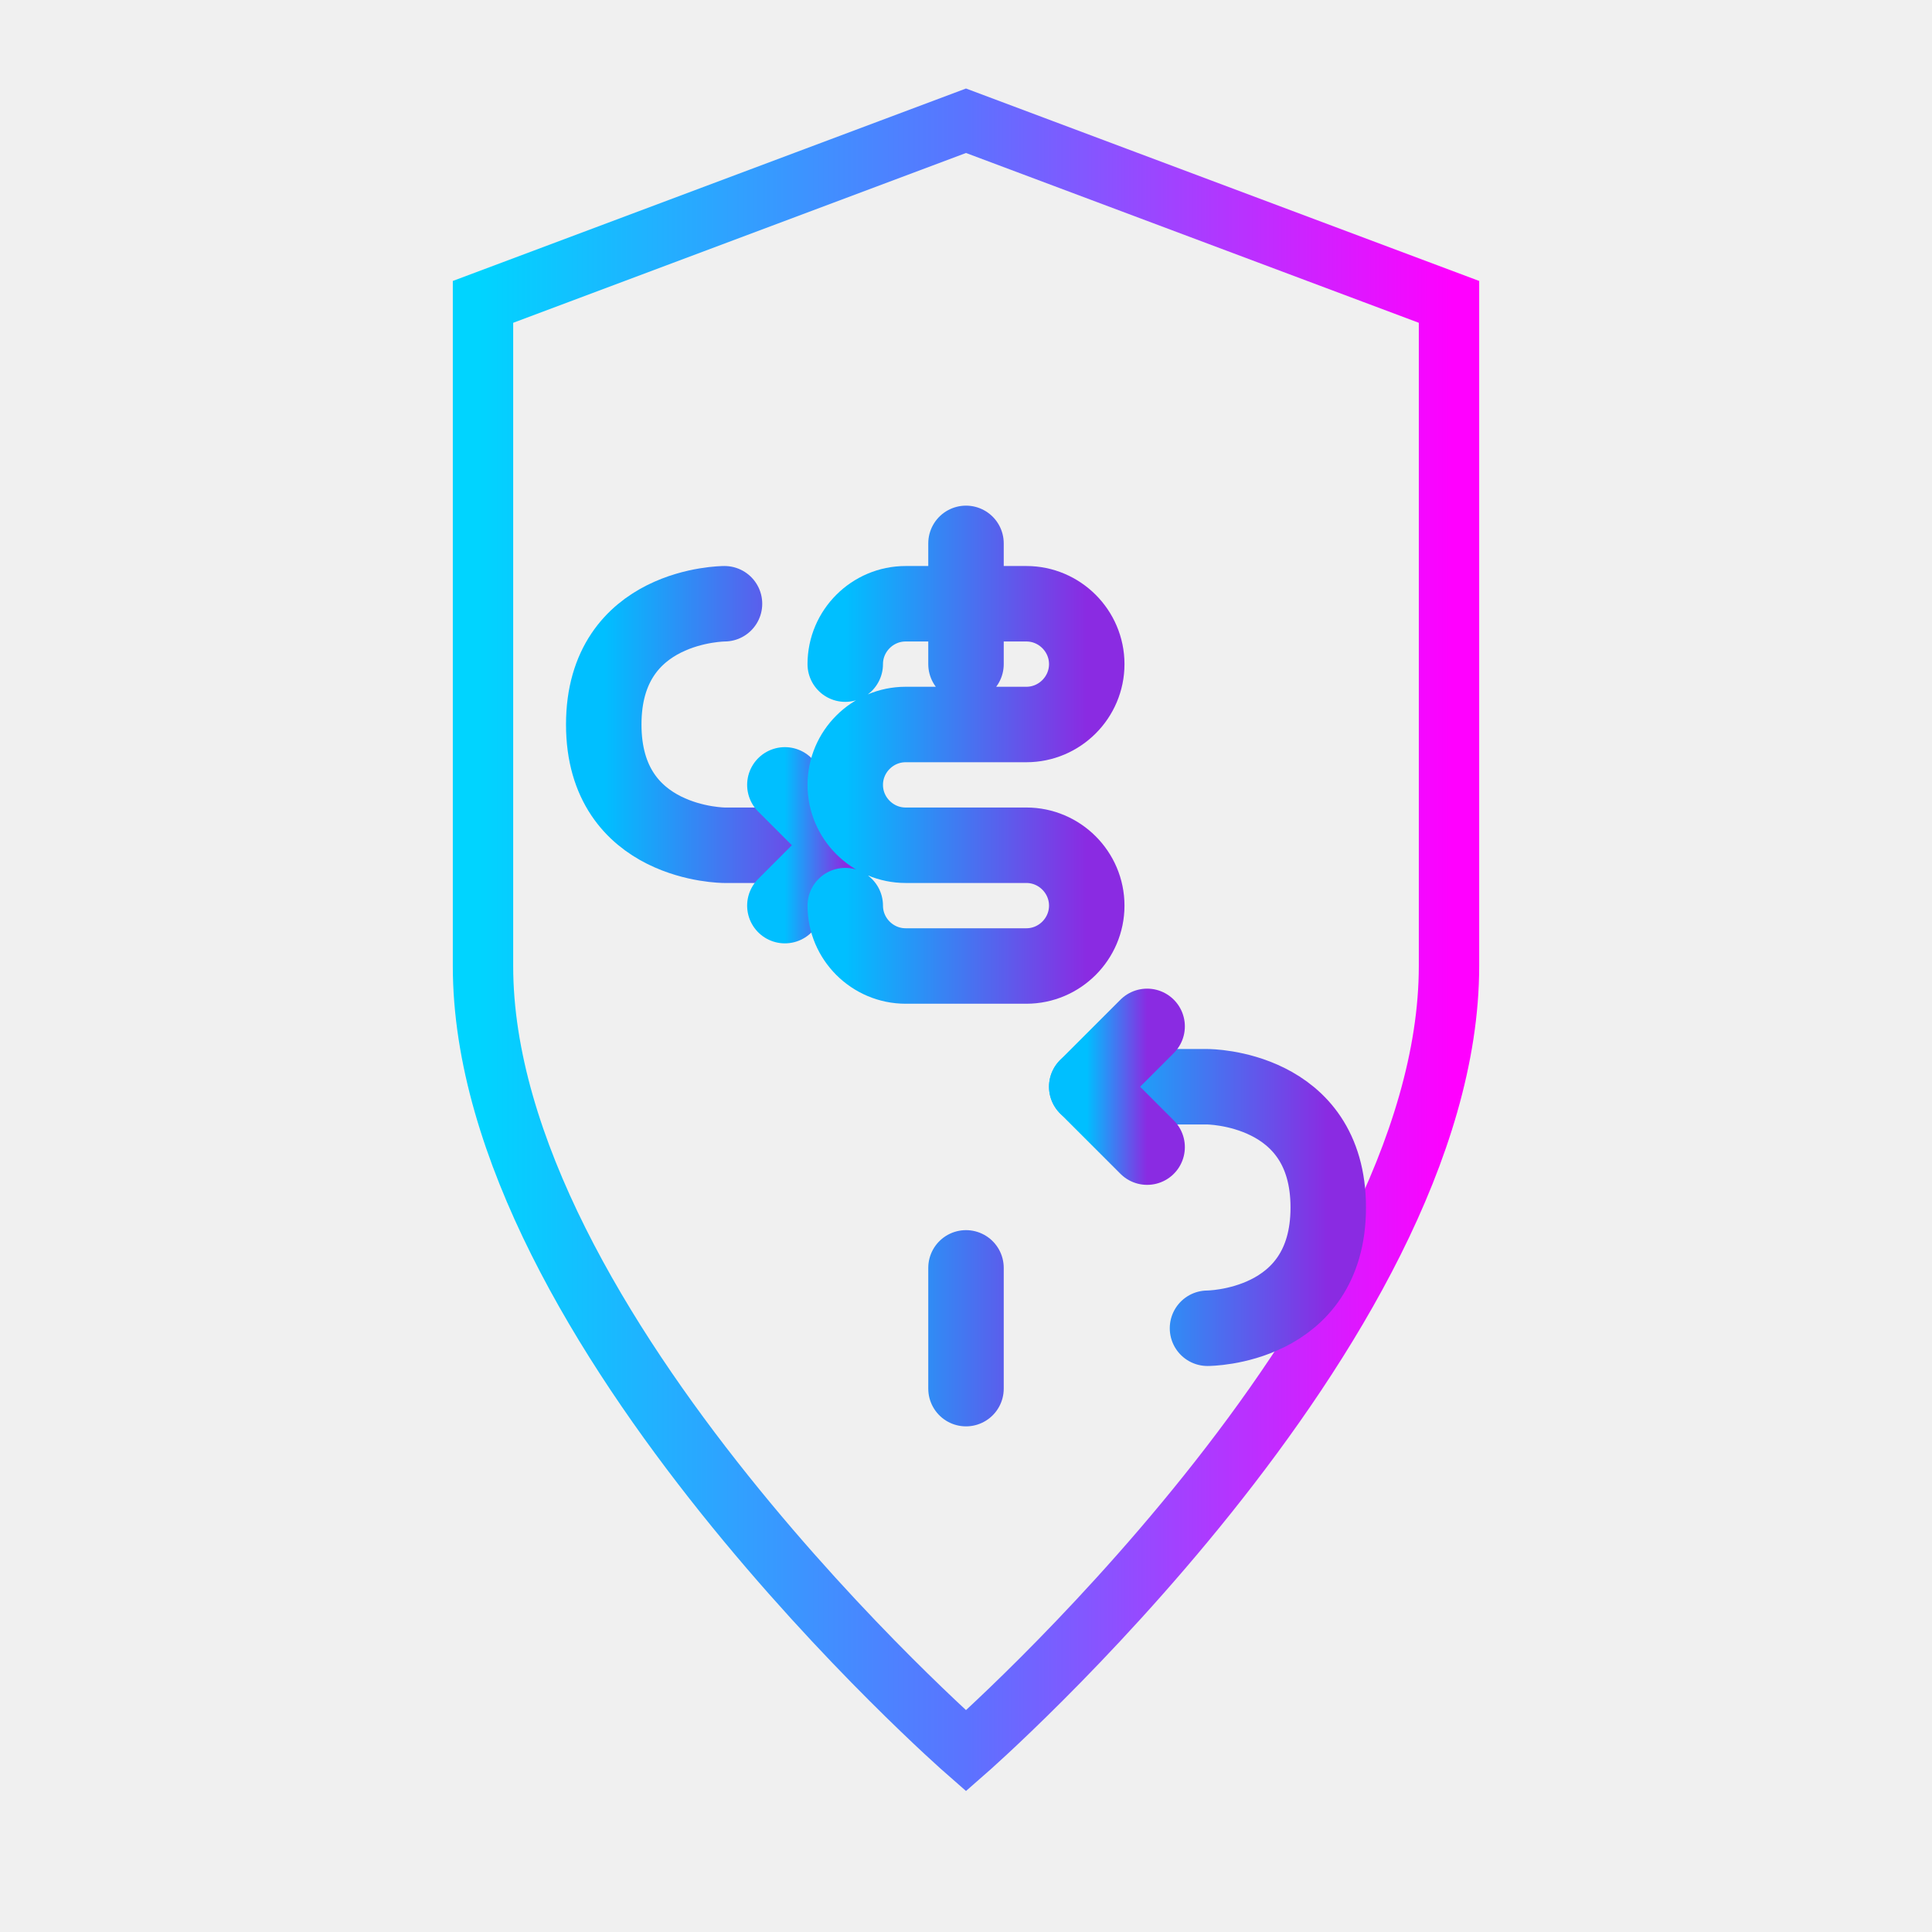
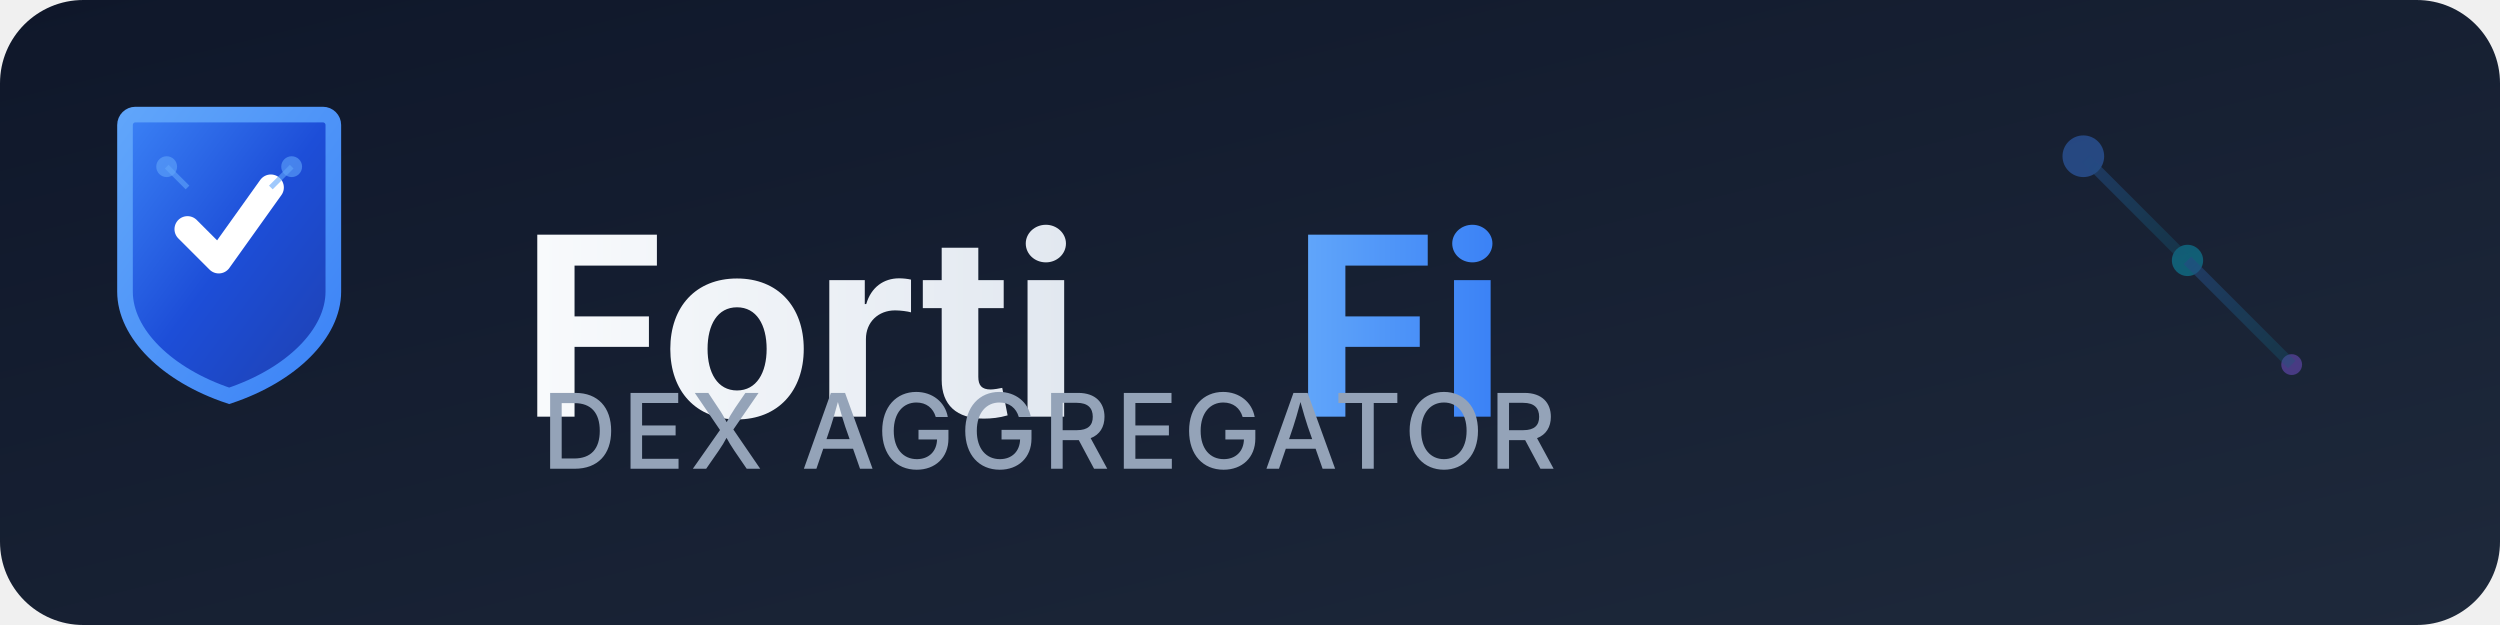
- <svg xmlns="http://www.w3.org/2000/svg" width="64" height="64" viewBox="0 0 64 64" fill="none">
+ <svg xmlns="http://www.w3.org/2000/svg" viewBox="0 0 240 60" fill="none">
+   <rect width="240" height="60" rx="8" fill="url(#gradient-bg)" />
+   <g transform="translate(12, 10)">
+     <path d="M20 4L20 2C20 1.448 19.552 1 19 1H1C0.448 1 0 1.448 0 2V4L0 18C0 22 4 26 10 28C16 26 20 22 20 18V4Z" fill="url(#shield-gradient)" stroke="url(#shield-stroke)" stroke-width="1.5" />
+     <path d="M6 12L9 15L14 8" stroke="#ffffff" stroke-width="2.5" stroke-linecap="round" stroke-linejoin="round" />
+     <circle cx="4" cy="6" r="1" fill="#60A5FA" opacity="0.6" />
+     <circle cx="16" cy="6" r="1" fill="#60A5FA" opacity="0.6" />
+     <line x1="4" y1="6" x2="6" y2="8" stroke="#60A5FA" stroke-width="0.5" opacity="0.6" />
+     <line x1="16" y1="6" x2="14" y2="8" stroke="#60A5FA" stroke-width="0.5" opacity="0.6" />
+   </g>
+   <g transform="translate(50, 20)">
+     <text x="0" y="20" font-family="Inter, system-ui, sans-serif" font-size="24" font-weight="700" fill="url(#text-gradient)">
+       Forti
+     </text>
+     <text x="74" y="20" font-family="Inter, system-ui, sans-serif" font-size="24" font-weight="700" fill="url(#accent-gradient)">
+       Fi
+     </text>
+   </g>
+   <text x="52" y="45" font-family="Inter, system-ui, sans-serif" font-size="10" font-weight="500" fill="#94A3B8" letter-spacing="0.5px">
+     DEX AGGREGATOR
+   </text>
+   <g opacity="0.4">
+     <circle cx="200" cy="15" r="2" fill="#3B82F6" />
+     <circle cx="210" cy="25" r="1.5" fill="#06B6D4" />
+     <circle cx="220" cy="35" r="1" fill="#8B5CF6" />
+     <line x1="200" y1="15" x2="210" y2="25" stroke="url(#line-gradient)" stroke-width="1" />
+     <line x1="210" y1="25" x2="220" y2="35" stroke="url(#line-gradient)" stroke-width="1" />
+   </g>
  <defs>
-     <linearGradient id="shieldGradient" x1="0%" y1="0%" x2="100%" y2="0%">
-       <stop offset="0%" style="stop-color:#00D4FF;stop-opacity:1" />
-       <stop offset="50%" style="stop-color:#5B73FF;stop-opacity:1" />
-       <stop offset="100%" style="stop-color:#FF00FF;stop-opacity:1" />
+     <linearGradient id="gradient-bg" x1="0%" y1="0%" x2="100%" y2="100%">
+       <stop offset="0%" style="stop-color:#0F172A;stop-opacity:1" />
+       <stop offset="100%" style="stop-color:#1E293B;stop-opacity:1" />
    </linearGradient>
-     <linearGradient id="arrowGradient" x1="0%" y1="0%" x2="100%" y2="0%">
-       <stop offset="0%" style="stop-color:#00BFFF;stop-opacity:1" />
-       <stop offset="100%" style="stop-color:#8A2BE2;stop-opacity:1" />
+     <linearGradient id="shield-gradient" x1="0%" y1="0%" x2="100%" y2="100%">
+       <stop offset="0%" style="stop-color:#3B82F6;stop-opacity:1" />
+       <stop offset="50%" style="stop-color:#1D4ED8;stop-opacity:1" />
+       <stop offset="100%" style="stop-color:#1E40AF;stop-opacity:1" />
+     </linearGradient>
+     <linearGradient id="shield-stroke" x1="0%" y1="0%" x2="100%" y2="100%">
+       <stop offset="0%" style="stop-color:#60A5FA;stop-opacity:1" />
+       <stop offset="100%" style="stop-color:#3B82F6;stop-opacity:1" />
+     </linearGradient>
+     <linearGradient id="text-gradient" x1="0%" y1="0%" x2="100%" y2="0%">
+       <stop offset="0%" style="stop-color:#F8FAFC;stop-opacity:1" />
+       <stop offset="100%" style="stop-color:#E2E8F0;stop-opacity:1" />
+     </linearGradient>
+     <linearGradient id="accent-gradient" x1="0%" y1="0%" x2="100%" y2="0%">
+       <stop offset="0%" style="stop-color:#60A5FA;stop-opacity:1" />
+       <stop offset="100%" style="stop-color:#3B82F6;stop-opacity:1" />
+     </linearGradient>
+     <linearGradient id="line-gradient" x1="0%" y1="0%" x2="100%" y2="100%">
+       <stop offset="0%" style="stop-color:#3B82F6;stop-opacity:0.6" />
+       <stop offset="100%" style="stop-color:#06B6D4;stop-opacity:0.3" />
    </linearGradient>
  </defs>
-   <path d="M32 4L48 10C48 10 48 24 48 32C48 44 32 58 32 58C32 58 16 44 16 32C16 24 16 10 16 10L32 4Z" stroke="url(#shieldGradient)" stroke-width="2" fill="none" />
-   <path d="M24 20C24 20 20 20 20 24C20 28 24 28 24 28L28 28" stroke="url(#arrowGradient)" stroke-width="2.5" fill="none" stroke-linecap="round" />
-   <path d="M26 26L28 28L26 30" stroke="url(#arrowGradient)" stroke-width="2.5" fill="none" stroke-linecap="round" stroke-linejoin="round" />
-   <path d="M32 18V22M32 42V46M28 22C28 20.9 28.9 20 30 20H34C35.1 20 36 20.9 36 22C36 23.1 35.1 24 34 24H30C28.9 24 28 24.9 28 26C28 27.1 28.9 28 30 28H34C35.1 28 36 28.9 36 30C36 31.1 35.1 32 34 32H30C28.9 32 28 31.1 28 30" stroke="url(#arrowGradient)" stroke-width="2.5" fill="none" stroke-linecap="round" />
-   <path d="M40 44C40 44 44 44 44 40C44 36 40 36 40 36L36 36" stroke="url(#arrowGradient)" stroke-width="2.5" fill="none" stroke-linecap="round" />
-   <path d="M38 38L36 36L38 34" stroke="url(#arrowGradient)" stroke-width="2.5" fill="none" stroke-linecap="round" stroke-linejoin="round" />
</svg>
